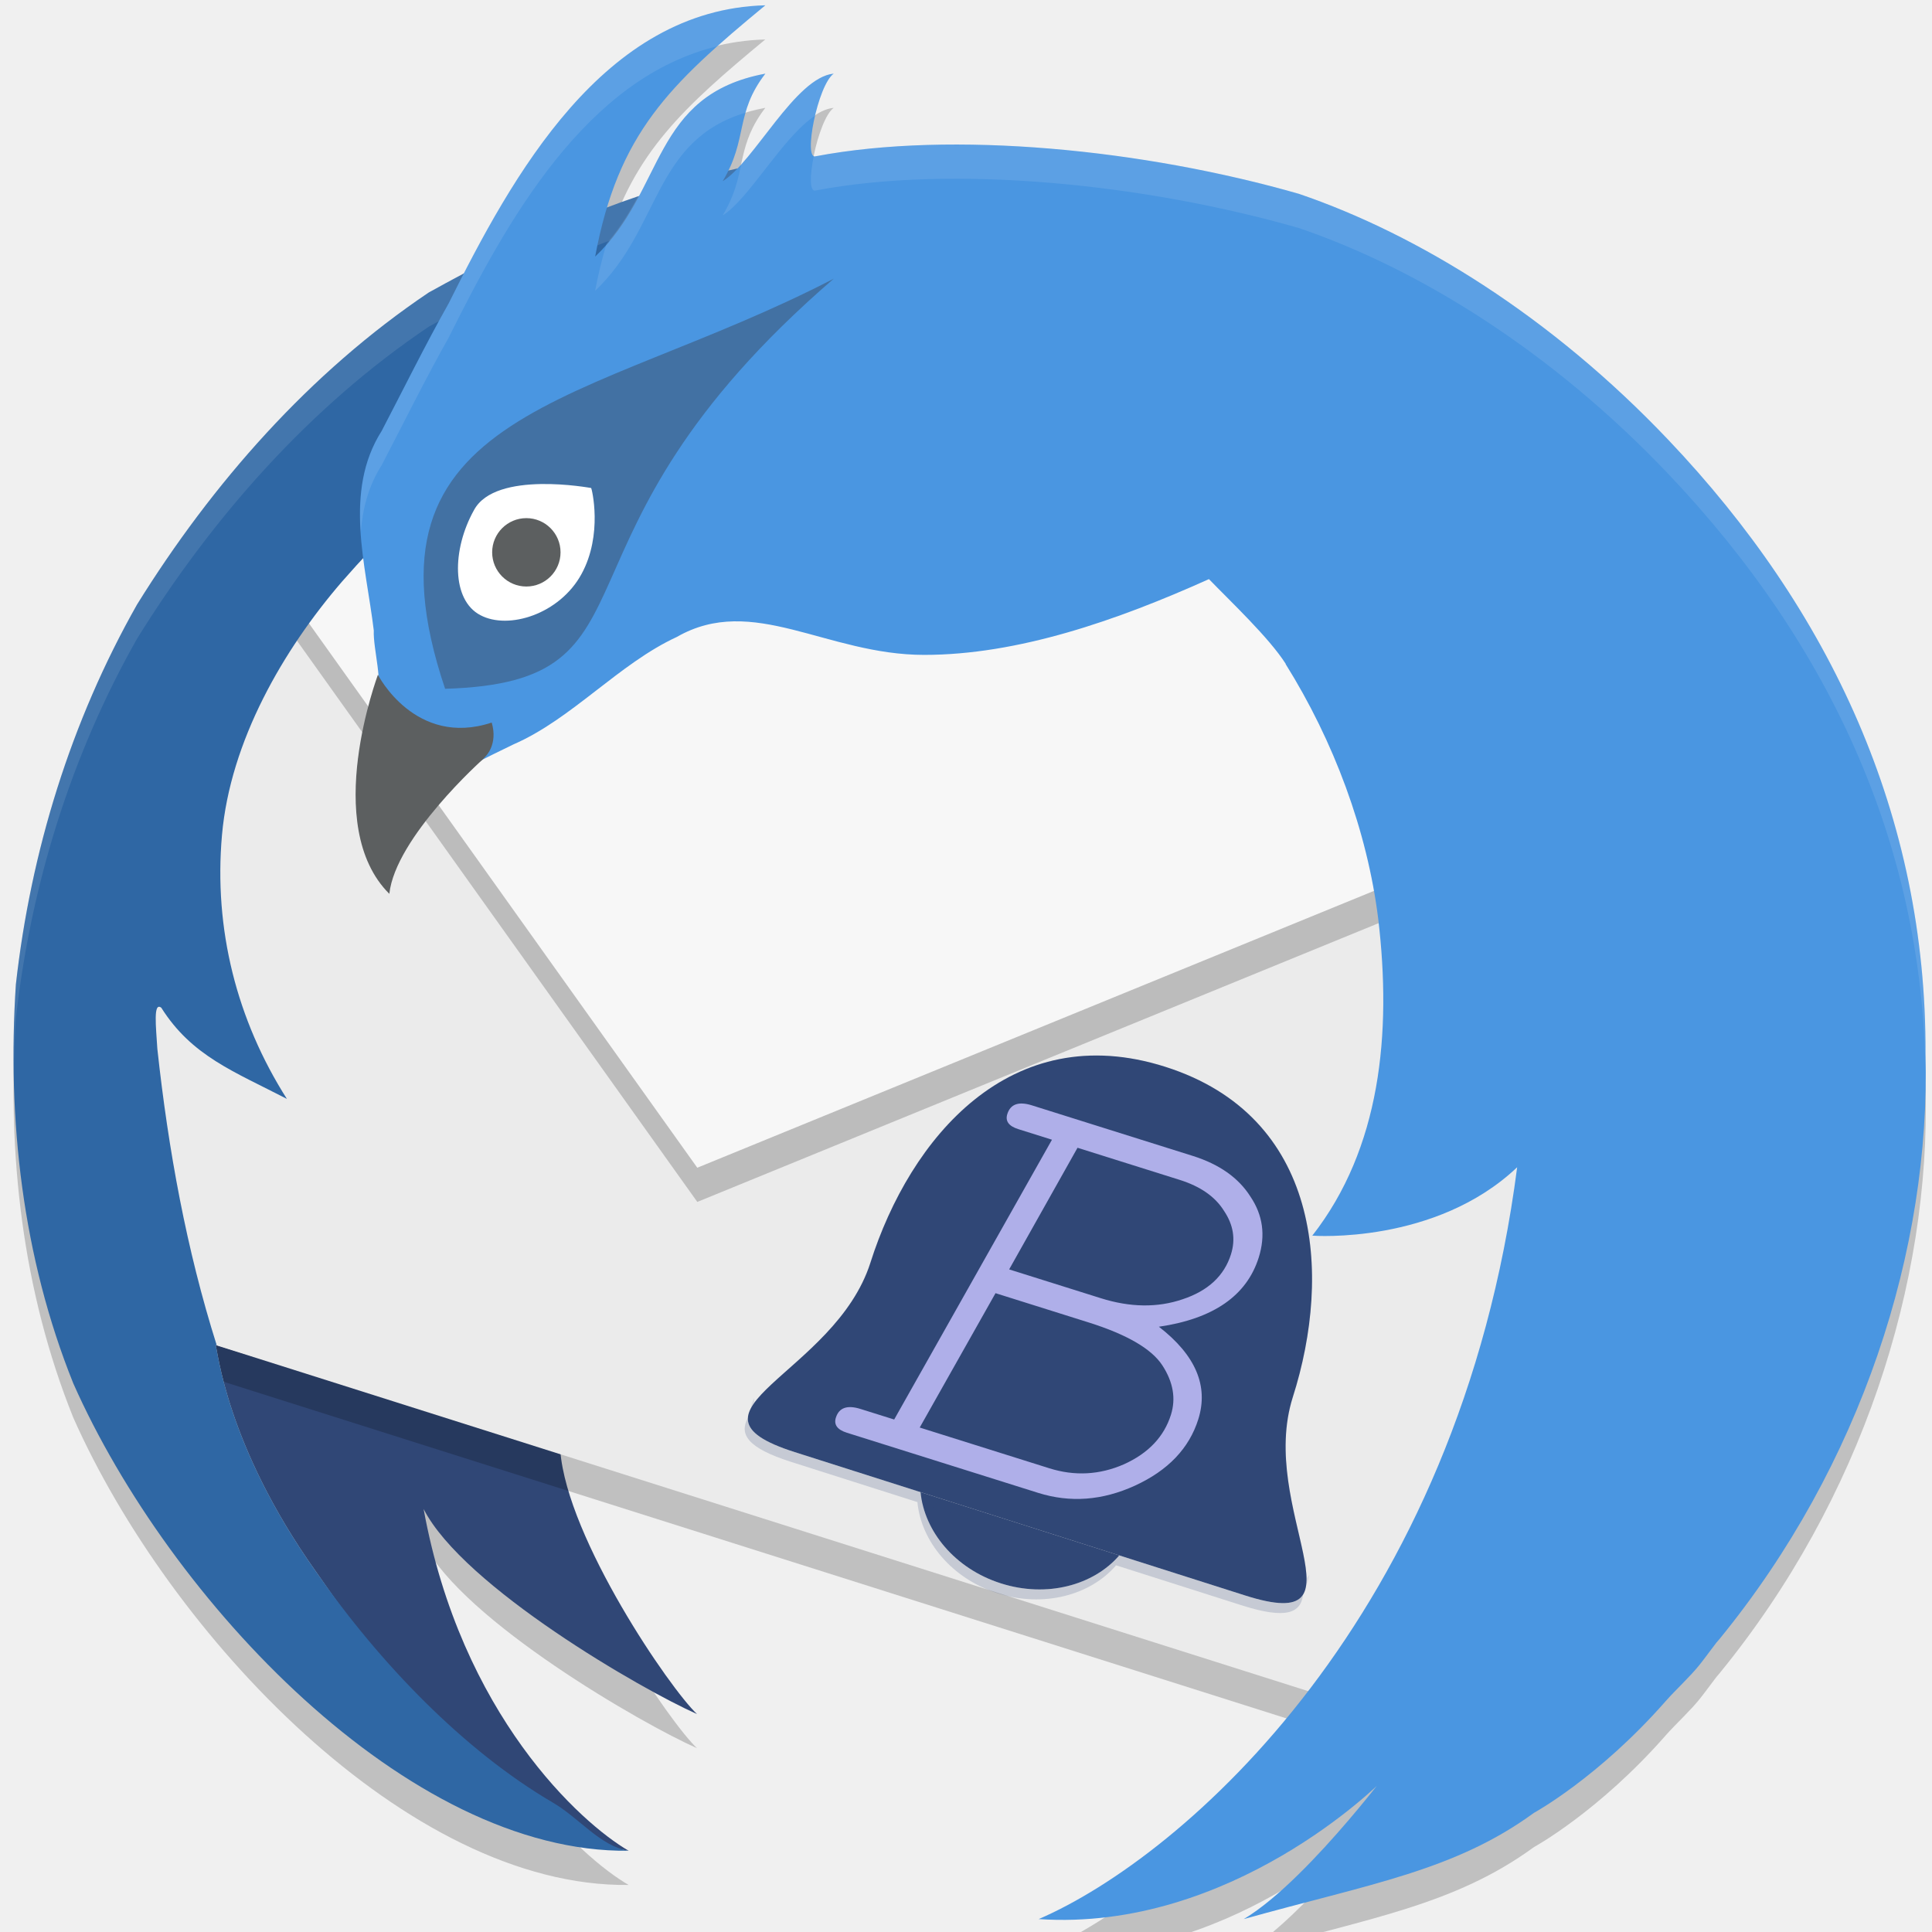
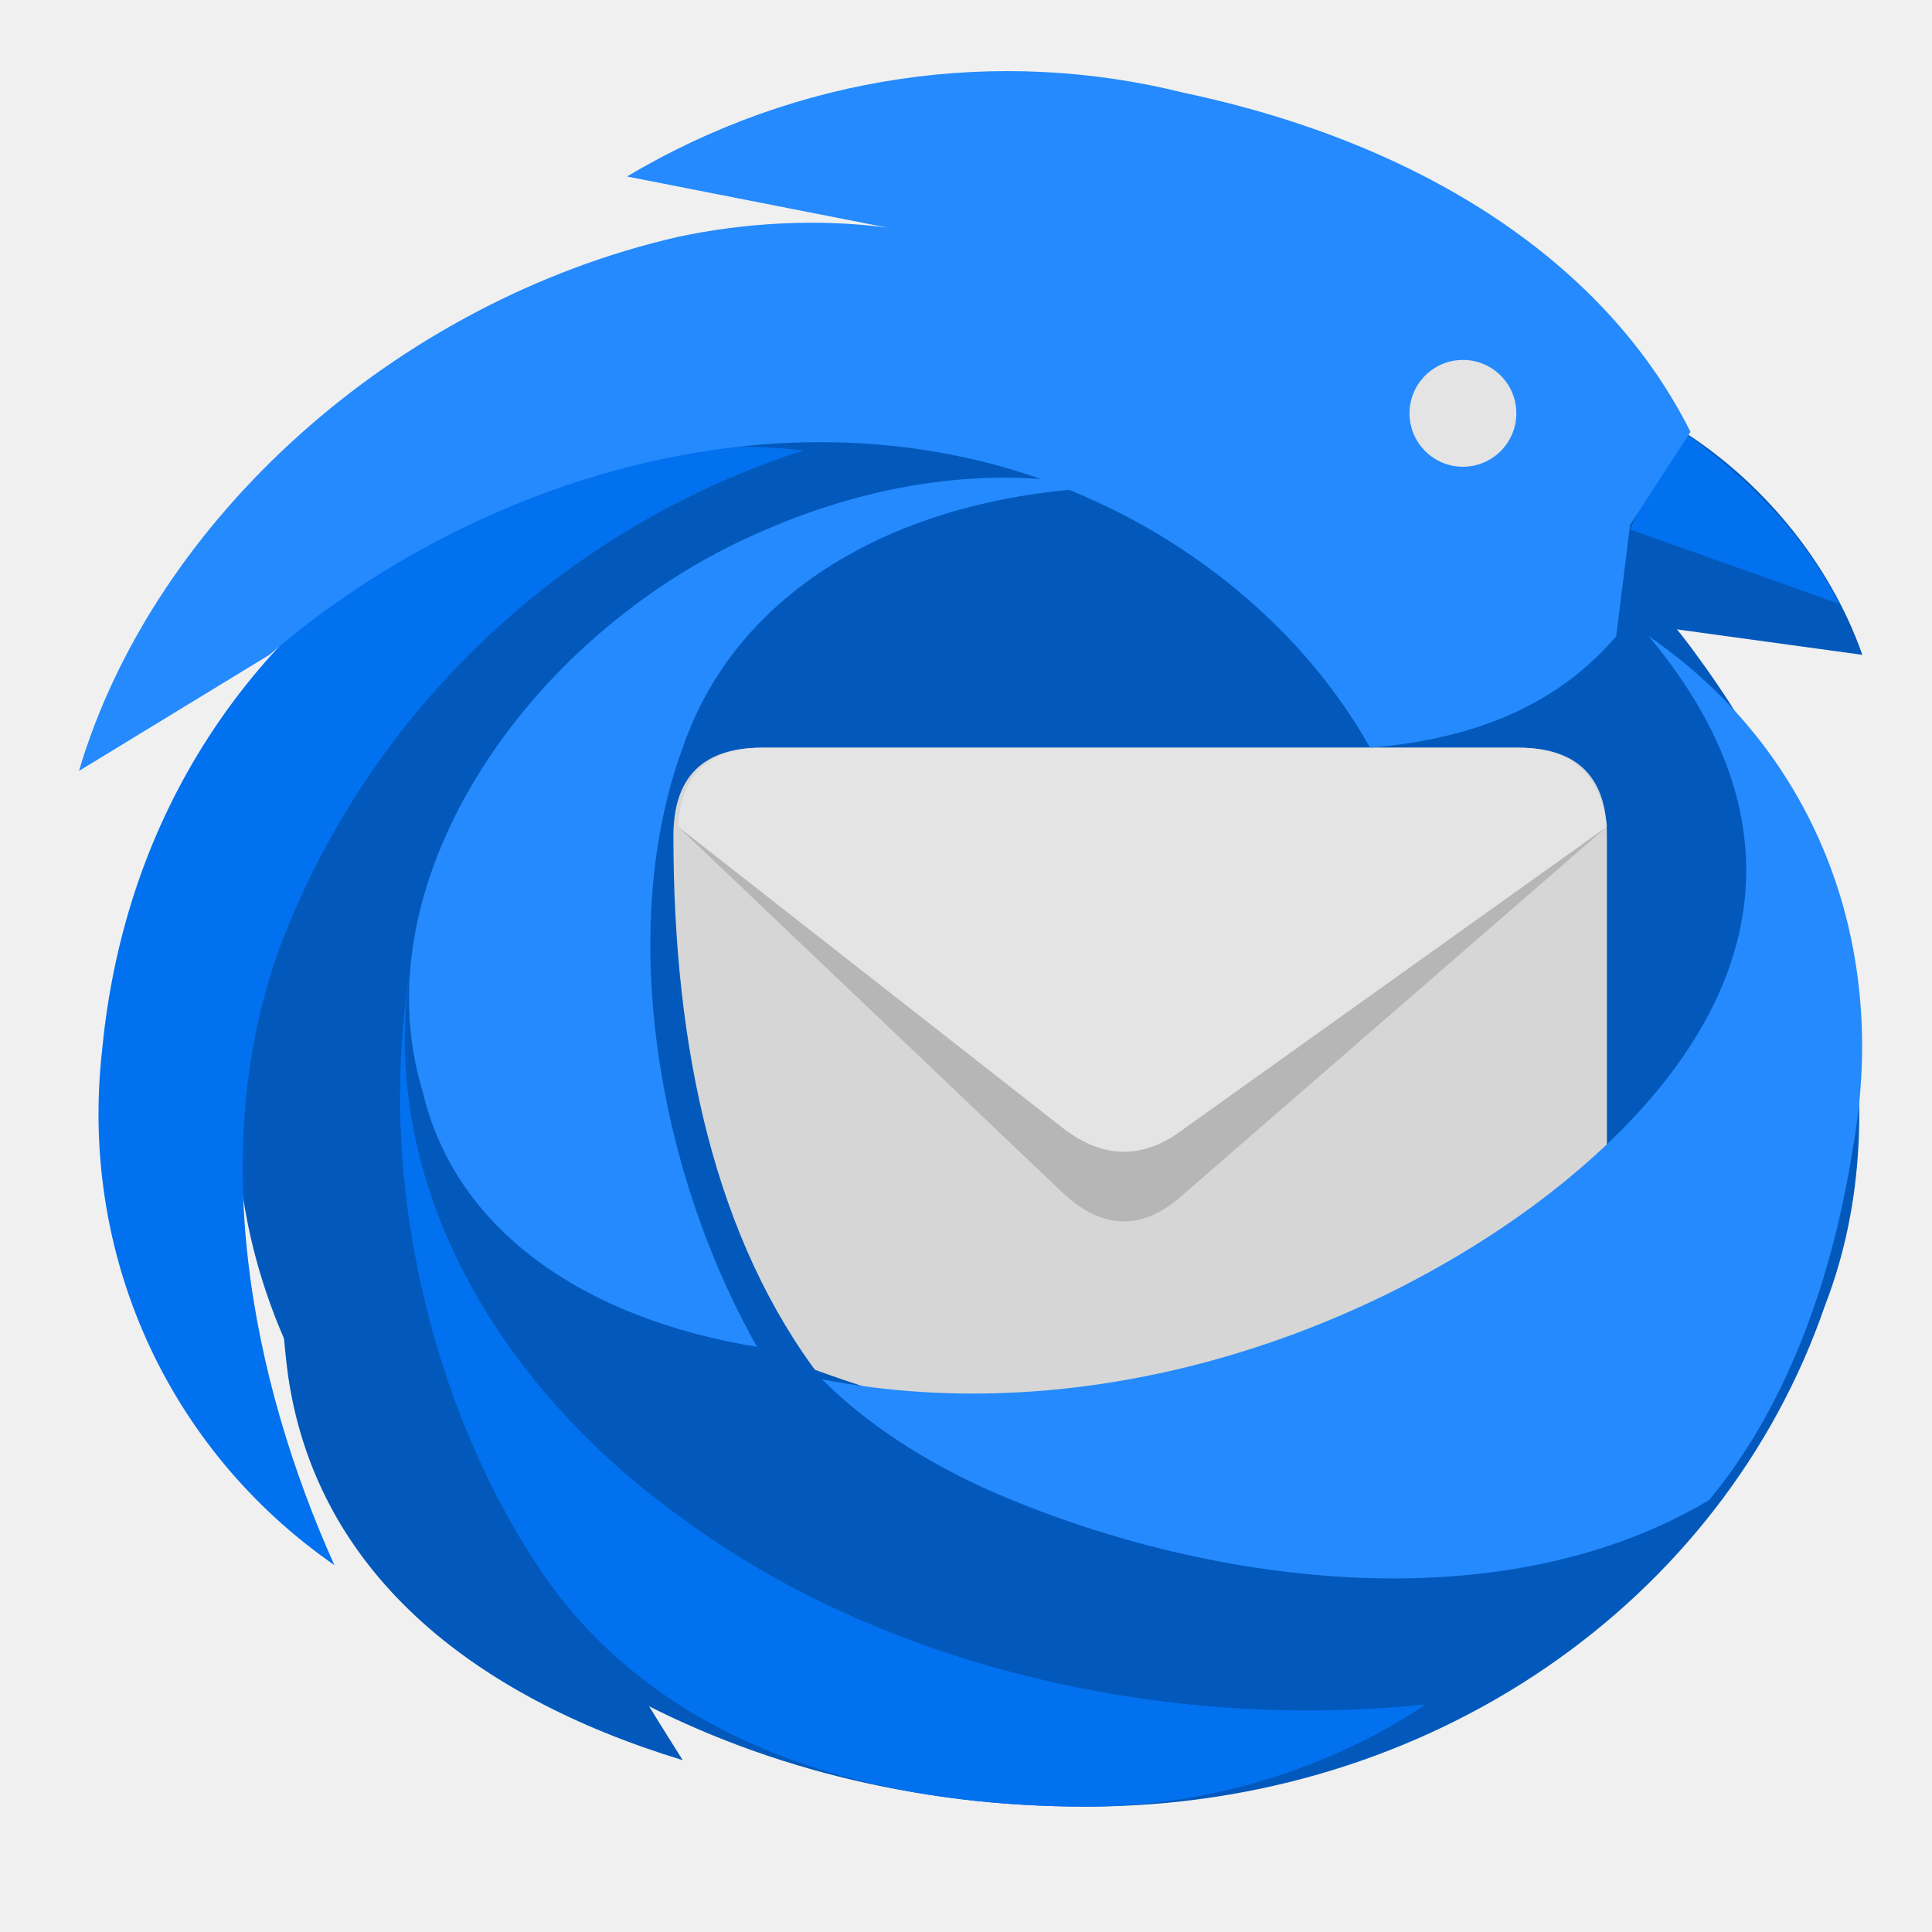
- <svg xmlns="http://www.w3.org/2000/svg" xmlns:ns1="http://www.openswatchbook.org/uri/2009/osb" width="128" height="128" x="0" y="0" version="1.1" xml:space="preserve" id="svg34">
-   <defs id="defs38">
-     <linearGradient id="linearGradient2342" ns1:paint="solid">
-       <stop style="stop-color:#afafe9;stop-opacity:1;" offset="0" id="stop2340" />
-     </linearGradient>
-     <linearGradient id="linearGradient2326" ns1:paint="solid">
-       <stop style="stop-color:#afafe9;stop-opacity:1;" offset="0" id="stop2324" />
-     </linearGradient>
-     <linearGradient id="linearGradient941" ns1:paint="solid">
-       <stop style="stop-color:#000000;stop-opacity:1;" offset="0" id="stop939" />
-     </linearGradient>
-   </defs>
-   <path style="opacity:0.2;stroke-width:2.265" d="M 50.705,2.615 C 40.778,2.88 34.903,12.288 30.726,20.413 29.954,20.823 29.177,21.217 28.408,21.643 20.526,26.943 14.07,34.279 9.084,42.308 4.698,50.05 2.038,58.661 1.05,67.485 0.463,76.432 1.485,85.549 4.854,93.919 c 6.378,14.377 22.167,31.143 36.795,30.964 -3.169,-1.832 -11.103,-9.015 -13.586,-22.642 2.637,5.164 14.544,12.01 18.117,13.582 -1.775,-1.657 -8.589,-11.595 -9.056,-17.431 L 14.362,91.393 c -2.008,-6.352 -3.206,-12.923 -3.937,-19.638 -0.093,-1.501 -0.28,-3.125 0.261,-2.725 2.023,3.206 4.81,4.218 8.322,6.039 -3.33,-5.238 -4.848,-11.244 -4.3,-17.471 0.549,-6.248 4.074,-12.305 7.946,-16.794 0.459,-0.526 0.973,-1.023 1.451,-1.54 0.207,1.608 0.472,3.214 0.659,4.769 -0.056,1.203 0.683,3.732 0.106,3.986 -1.164,3.518 -2.276,8.055 0.509,11.127 0.882,-3.976 5.221,-5.893 8.64,-7.565 3.865,-1.678 6.994,-5.35 10.821,-7.114 5.043,-2.893 9.913,1.186 16.391,1.186 6.194,0 12.74,-2.265 18.869,-5.021 1.426,1.476 3.977,3.872 5.092,5.623 h -0.013 c 3.195,5.109 5.409,11.049 6.136,16.878 0.908,7.624 0.146,15.219 -4.362,20.992 -5.36e-4,9e-5 -0.035,0.005 -0.035,0.005 1.04e-4,0 0.031,-6.7e-5 0.031,0 0.093,0.011 8.18,0.589 13.573,-4.53 -3.848,29.752 -22.091,45.656 -31.698,49.811 12.392,0.834 21.839,-8.289 22.426,-8.866 -1.387,1.746 -5.543,6.894 -8.844,8.866 8.357,-2.34 13.953,-3.191 19.227,-7.039 -0.002,0 4.285,-2.333 8.755,-7.432 0.595,-0.678 1.617,-1.616 2.23,-2.389 0.381,-0.48 0.734,-0.973 1.106,-1.456 0.066,-0.079 0.14,-0.158 0.203,-0.239 9.41,-11.511 13.988,-25.821 13.648,-38.79 0.066,-15.722 -6.314,-29.371 -17.033,-40.653 C 102.789,23.253 93.986,17.81 86.058,15.109 75.786,12.159 63.111,10.903 54.046,12.618 c -0.859,0.287 0.13,-4.719 1.19,-5.473 -2.169,0.203 -4.487,4.317 -6.402,6.304 -0.216,0.046 -0.405,0.1 -0.606,0.15 1.188,-2.408 0.614,-4.029 2.477,-6.455 -5.432,1.014 -6.499,4.561 -8.384,8.109 -0.715,0.241 -1.403,0.538 -2.106,0.805 1.784,-5.913 5.031,-8.93 10.489,-13.445 z" id="path2" />
-   <path style="fill:none;stroke-width:1.015" d="M 41.136,42.033 A 20.727,20.727 0 1 1 81.882,34.401 20.727,20.727 0 1 1 41.136,42.033 Z" id="path4" />
-   <path style="fill:#304776;stroke-width:2.265" d="m 20.938,104.13 c 5.502,7.913 12.604,17.237 20.712,18.487 -3.169,-1.832 -11.101,-9.015 -13.585,-22.642 2.637,5.164 14.541,12.013 18.113,13.585 -1.775,-1.657 -8.59,-11.598 -9.057,-17.434 L 14.279,89.104 c 0.142,0.217 0.648,6.572 6.659,15.026 z" id="path6" />
-   <path style="opacity:0.2;stroke-width:2.265" d="M 102.275,50.134 61.09,35.691 16.953,38.632 5.688,52.69 c 2.004,12.995 0.759,27.062 7.739,38.415 L 91.462,115.822 102.209,85.826 Z" id="path8" />
-   <path style="fill:#ebebeb;stroke-width:2.265" d="M 102.275,47.872 61.09,33.429 16.953,36.37 5.688,50.428 C 7.693,63.422 6.447,77.489 13.428,88.842 L 91.462,113.56 102.209,83.564 Z" id="path10" />
-   <path style="fill:#3f7da7;fill-rule:evenodd;stroke-width:2.265" d="m 18.009,35.526 7.436,1.062 2.041,-9.951 -4.083,1.99 z" id="path12" />
-   <path style="opacity:0.2;stroke-width:2.265" d="m 98.925,58.058 -6.11,-20.072 -74.737,-0.75 -0.424,0.522 -0.7,0.878 29.244,40.995 z" id="path14" />
-   <path style="fill:#f7f7f7;stroke-width:2.265" d="M 98.925,55.793 92.814,35.72 18.077,34.97 17.653,35.492 16.953,36.37 46.197,77.365 Z" id="path16" />
-   <path style="fill:#2f67a4;stroke-width:2.265" d="m 60.929,10.171 c -0.008,0.002 -9.397,0.045 -13.495,1.361 -6.829,1.576 -12.956,4.481 -19.027,7.846 C 20.524,24.678 14.069,32.015 9.083,40.045 4.697,47.786 2.039,56.398 1.051,65.222 0.464,74.169 1.488,83.286 4.857,91.656 11.234,106.033 27.022,122.796 41.65,122.617 c -1.858,-0.286 -3.273,-2.168 -5.018,-3.188 C 30.762,115.996 25.179,110.23 20.938,104.13 14.927,95.676 14.423,89.323 14.28,89.107 l 0.08,0.025 c -2.008,-6.353 -3.204,-12.923 -3.935,-19.64 -0.093,-1.501 -0.281,-3.129 0.26,-2.729 2.023,3.206 4.811,4.222 8.323,6.042 C 15.678,67.567 14.159,61.561 14.706,55.334 15.256,49.087 18.781,43.03 22.652,38.541 32.795,26.93 47.594,17.536 60.929,10.171 Z" id="path18" />
-   <path style="opacity:0.1;fill:#ffffff;stroke-width:2.265" d="m 60.929,10.173 c -0.008,0.002 -9.399,0.042 -13.498,1.358 -6.829,1.576 -12.953,4.484 -19.023,7.848 C 20.526,24.678 14.07,32.014 9.084,40.044 4.698,47.785 2.038,56.397 1.05,65.221 0.932,67.008 0.9,68.803 0.917,70.596 0.941,69.559 0.982,68.521 1.05,67.486 2.038,58.662 4.698,50.051 9.084,42.309 14.07,34.279 20.526,26.944 28.408,21.644 c 6.071,-3.365 12.194,-6.272 19.023,-7.848 2.418,-0.776 6.132,-1.064 9.22,-1.208 1.435,-0.824 2.868,-1.637 4.278,-2.416 z" id="path20" />
-   <path style="fill:#4a96e1;stroke-width:2.265" d="M 50.707,0.351 C 39.976,0.638 33.95,11.626 29.721,20.108 c -1.523,2.696 -3.102,5.895 -4.433,8.441 -2.546,4.013 -1.052,8.832 -0.524,13.222 -0.056,1.203 0.681,3.729 0.104,3.983 -1.164,3.518 -2.274,8.057 0.51,11.128 0.882,-3.976 5.221,-5.891 8.64,-7.564 3.865,-1.678 6.994,-5.353 10.821,-7.117 5.043,-2.893 9.913,1.187 16.391,1.187 6.194,0 12.737,-2.264 18.866,-5.02 1.426,1.476 3.978,3.872 5.093,5.623 h -0.016 c 3.195,5.109 5.41,11.049 6.137,16.878 0.908,7.624 0.147,15.215 -4.361,20.989 -5.35e-4,9e-5 -0.036,0.007 -0.036,0.007 1.06e-4,0 0.031,-9.2e-5 0.032,0 0.093,0.011 8.178,0.587 13.571,-4.532 -3.848,29.752 -22.091,45.657 -31.699,49.812 12.789,0.861 22.642,-9.057 22.642,-9.057 1.86,-2.649 -4.496,6.331 -9.057,9.057 8.357,-2.34 13.952,-3.19 19.225,-7.038 -0.002,0 4.285,-2.333 8.756,-7.432 0.595,-0.678 1.617,-1.62 2.229,-2.392 0.381,-0.48 0.732,-0.973 1.104,-1.455 0.066,-0.079 0.14,-0.155 0.203,-0.235 9.41,-11.511 13.992,-25.823 13.652,-38.792 0.066,-15.722 -6.315,-29.369 -17.033,-40.651 C 102.79,20.989 93.987,15.545 86.059,12.843 75.786,9.894 63.113,8.636 54.047,10.352 53.189,10.639 54.176,5.632 55.235,4.879 52.693,5.116 49.939,10.751 47.879,12.005 49.569,9.204 48.674,7.525 50.707,4.879 43.149,6.29 44.077,12.596 39.43,17.001 40.961,8.816 44.337,5.619 50.707,0.35 Z" id="path22" />
-   <path style="fill:#4271a3;stroke-width:2.265" d="M 29.47,45.635 C 44.566,45.2 35.088,35.844 55.235,18.465 38.821,26.963 23.198,26.951 29.49,45.635 h -0.019 z" id="path24" />
-   <path style="fill:#ffffff;stroke-width:2.265" d="m 38.52,38.042 c -1.447,2.644 -4.825,3.709 -6.693,2.714 -1.909,-0.995 -1.899,-4.323 -0.421,-6.966 1.427,-2.644 7.73,-1.458 7.761,-1.458 0.03,0 0.801,3.076 -0.647,5.71 z" id="path26" />
-   <path style="fill:#5c5f60;stroke-width:2.265" d="m 32.188,50.091 c 0,0 0.813,-0.784 0.389,-2.219 -5.067,1.675 -7.556,-3.175 -7.538,-3.175 0.017,0 -3.796,9.994 0.756,14.523 0.394,-3.73 6.205,-8.934 6.222,-8.934" id="path28" />
-   <circle style="fill:#5c5f60;stroke-width:2.265" cx="34.872" cy="36.593" r="2.265" id="circle30" />
-   <path style="opacity:0.1;fill:#ffffff;stroke-width:2.265" d="M 50.705,0.351 C 39.975,0.637 33.951,11.628 29.722,20.109 28.199,22.805 26.62,26.004 25.289,28.55 c -1.321,2.082 -1.54,4.381 -1.385,6.725 0.116,-1.55 0.493,-3.055 1.385,-4.459 1.33,-2.546 2.91,-5.745 4.433,-8.441 3.801,-7.622 9.063,-17.245 17.878,-19.329 0.974,-0.87 1.937,-1.728 3.106,-2.694 z m 0,4.53 C 43.623,6.204 43.937,11.805 40.189,16.132 c -0.288,0.966 -0.548,1.996 -0.761,3.137 4.366,-4.139 3.815,-9.959 10.003,-11.817 0.23,-0.8 0.542,-1.617 1.274,-2.57 z m 4.53,0 c -2.066,0.193 -4.263,3.921 -6.123,5.995 -0.223,1.031 -0.445,2.086 -1.234,3.393 1.737,-1.057 3.969,-5.198 6.149,-6.623 0.285,-1.2 0.728,-2.424 1.208,-2.765 z m 6.194,4.72 c -2.624,0.077 -5.117,0.323 -7.384,0.752 -0.052,0.017 -0.094,0.01 -0.133,-0.009 -0.256,1.275 -0.287,2.414 0.133,2.274 9.066,-1.715 21.74,-0.459 32.013,2.491 7.928,2.701 16.731,8.144 24.483,16.303 10.719,11.282 17.099,24.931 17.033,40.653 0.003,0.116 -0.002,0.233 0,0.35 0.021,-0.876 0.023,-1.749 0,-2.615 0.066,-15.721 -6.314,-29.371 -17.033,-40.653 C 102.789,20.988 93.986,15.546 86.058,12.845 78.354,10.632 69.3,9.37 61.429,9.602 Z" id="path32" />
-   <g id="g132" transform="matrix(0.6581373,0.2094827,-0.2094827,0.6581373,57.40425,60.0274)" style="fill:#304776;fill-opacity:1">
-     <path id="path109" d="m 10.741,32.484 c 0,11.248 -14.173,19.516 -1.417,19.516 H 54.676 c 12.756,0 -1.416,-8.268 -1.416,-19.516 0,-12.545 -5.67,-26.484 -21.26,-26.484 -15.59,0 -21.26,13.939 -21.26,26.484 z" style="fill:#304776;fill-opacity:1" />
-     <path id="path111" d="m 22,52 c 1.477,3.475 5.373,6 10,6 4.627,0 8.523,-2.525 10,-6 z" style="fill:#304776;fill-opacity:1" />
-     <path id="path113" d="m 32,6 c -15.601,0 -21.272,13.938 -21.272,26.484 C 10.728,39.413 5.362,45.203 4.211,48.633 4.139,48.511 4.091,48.378 4.055,48.24 3.955,48.775 3.982,49.247 4.211,49.633 5.362,46.203 10.728,40.413 10.728,33.485 10.728,20.939 16.399,7 32,7 c 15.601,0 21.272,13.938 21.272,26.484 0,6.928 5.365,12.718 6.516,16.148 0.229,-0.386 0.257,-0.858 0.156,-1.393 C 59.909,48.378 59.861,48.511 59.789,48.633 58.638,45.203 53.272,39.413 53.272,32.485 53.272,19.939 47.601,6 32,6 Z" style="opacity:0.1;fill:#304776;fill-opacity:1" />
-     <path id="path115" d="M 59.948,50.24 C 59.653,51.373 58.192,52 54.696,52 H 9.301 C 5.81,52 4.349,51.375 4.052,50.244 3.724,52 4.891,53 9.301,53 H 54.696 c 4.413,0 5.581,-1.002 5.251,-2.76 z" style="opacity:0.2;fill:#304776;fill-opacity:1" />
-     <path id="path117" d="m 22,53 c 1.478,3.476 5.374,6 10,6 4.626,0 8.522,-2.524 10,-6 H 41.486 C 39.738,55.948 36.168,58 32,58 27.832,58 24.262,55.948 22.514,53 Z" style="opacity:0.2;fill:#304776;fill-opacity:1" />
-   </g>
-   <g aria-label="B" transform="matrix(0.9206668,0.2893931,-0.2893931,0.9206668,1.921244,3.478454)" style="font-style:italic;font-variant:normal;font-weight:normal;font-stretch:normal;font-size:45.357px;line-height:1.25;font-family:FreeMono;-inkscape-font-specification:'FreeMono Italic';letter-spacing:0px;word-spacing:0px;opacity:1;fill:#afafe9;fill-opacity:1;stroke:none;stroke-width:0.311" id="text888">
-     <path d="m 84.802,71.716 4.574,-21.572 h -2.422 q -1.031,0 -1.031,-0.762 0,-1.076 1.435,-1.076 h 11.571 q 2.87,0 4.619,1.48 1.794,1.435 1.794,3.812 0,4.126 -5.113,6.593 4.485,1.659 4.485,5.247 0,3.139 -2.781,5.651 -2.736,2.467 -6.189,2.467 H 81.976 q -1.031,0 -1.031,-0.762 0,-1.076 1.435,-1.076 z M 103.458,53.957 q 0,-1.615 -1.345,-2.691 -1.301,-1.121 -3.543,-1.121 h -7.355 l -1.973,9.373 h 6.593 q 3.184,0 5.382,-1.615 2.242,-1.615 2.242,-3.947 z m -0.628,11.75 q 0,-1.749 -1.57,-3.05 -1.57,-1.301 -5.74,-1.301 h -6.682 l -2.198,10.36 h 9.328 q 2.736,0 4.799,-1.794 2.063,-1.839 2.063,-4.216 z" style="font-style:italic;font-variant:normal;font-weight:normal;font-stretch:normal;font-size:45.357px;font-family:FreeMono;-inkscape-font-specification:'FreeMono Italic';fill:#afafe9;fill-opacity:1;stroke-width:0.308" id="path852" />
+ <svg xmlns="http://www.w3.org/2000/svg" width="128" height="128" viewBox="0 0 416 416">
+   <g transform="translate(-224 -212)">
+     <path fill="#0259bb" d="M 402,300 C 471,275 551,299 590,354 C 620,395 634,449 617,493 C 595,557 532,601 458,601 C 383,601 322,565 291,512 C 263,462 273,405 311,362 C 337,332 365,311 402,300 Z" />
+     <path fill="#0271ef" d="M 397,309 C 347,325 305,363 285,414 C 268,458 278,509 296,549 C 260,524 241,482 246,438 C 251,386 279,348 315,326 C 342,311 371,306 397,309 Z" />
+     <path fill="#0259bb" d="M 362,337 C 323,366 306,408 313,454 C 319,502 345,550 371,591 C 325,577 292,550 286,508 C 278,447 301,373 362,337 Z" />
+     <path fill="#248afd" d="M 461,317 C 419,319 383,338 371,373 C 357,411 365,463 387,502 C 350,496 322,477 315,447 C 301,401 339,347 389,326 C 412,316 438,312 461,317 Z" />
+     <path fill="#d6d6d6" d="M 388,373 H 551 Q 570,373 570,392 V 490 C 520,520 456,531 401,509 C 378,479 369,438 369,392 Q 369,373 388,373 Z" />
+     <path fill="#b6b6b6" d="M 370,390 L 453,469 Q 466,481 479,469 L 570,390 L 479,451 Q 466,461 453,451 Z" />
+     <path fill="#e4e4e4" d="M 388,373 H 551 Q 568,373 570,390 L 479,455 Q 466,465 453,455 L 370,390 Q 371,373 388,373 Z" />
+     <path fill="#0271ef" d="M 313,417 C 304,463 329,509 371,539 C 413,570 473,585 531,579 C 510,593 484,601 458,601 C 403,601 363,583 341,551 C 317,516 304,464 313,417 Z" />
+     <path fill="#0259bb" d="M 387,502 C 443,526 515,531 592,535 C 577,554 554,570 531,579 C 465,574 414,547 387,502 Z" />
+     <path fill="#248afd" d="M 579,349 C 614,373 631,414 623,459 C 618,491 607,517 592,535 C 545,563 479,552 435,532 C 420,525 409,517 401,509 C 458,520 516,500 555,471 C 595,441 620,398 579,349 Z" />
+     <path fill="#0259bb" d="M 585,304 C 603,315 618,333 625,353 L 574,346 L 567,324 Z" />
+     <path fill="#0271ef" d="M 585,304 C 601,315 613,328 620,342 L 575,326 Z" />
+     <path fill="#248afd" d="M 241,378 C 257,324 309,277 370,263 C 384,260 400,259 415,261 L 359,250 C 396,228 439,222 479,232 C 531,243 570,269 588,305 L 575,325 L 572,349 C 560,363 543,371 519,373 C 505,348 482,330 460,320 C 402,293 331,311 282,353 Z" />
+     <circle cx="539" cy="301" r="11.5" fill="#e4e4e4" />
  </g>
</svg>
